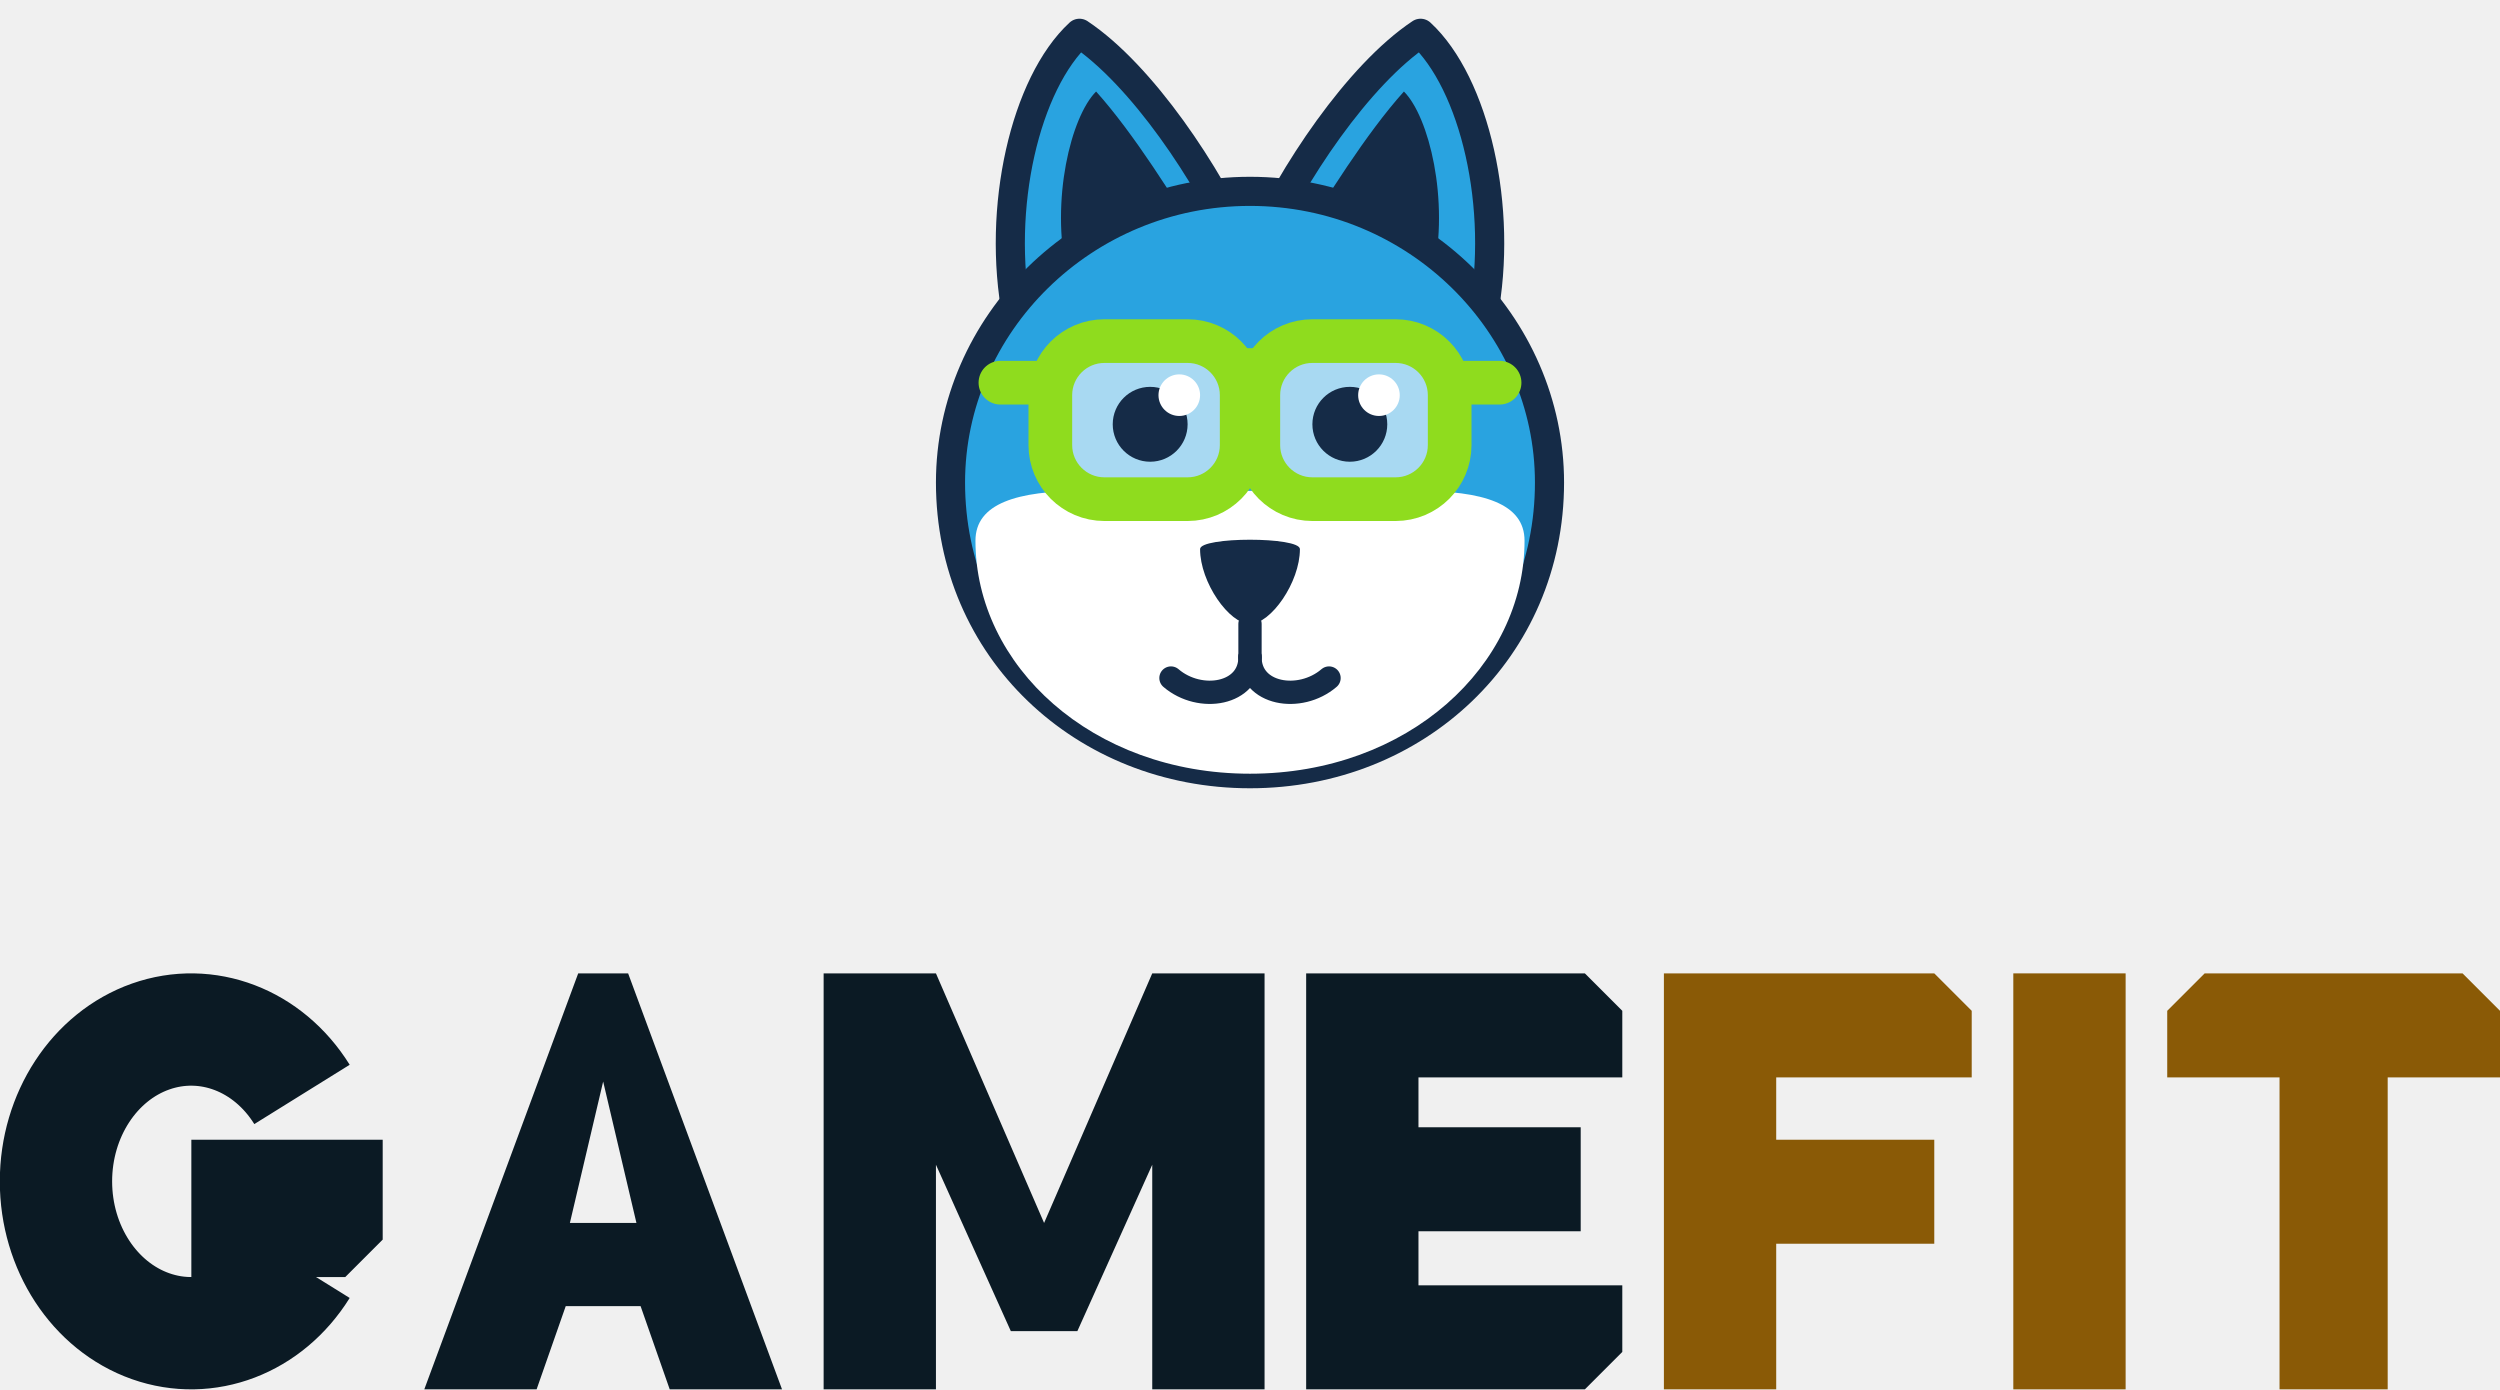
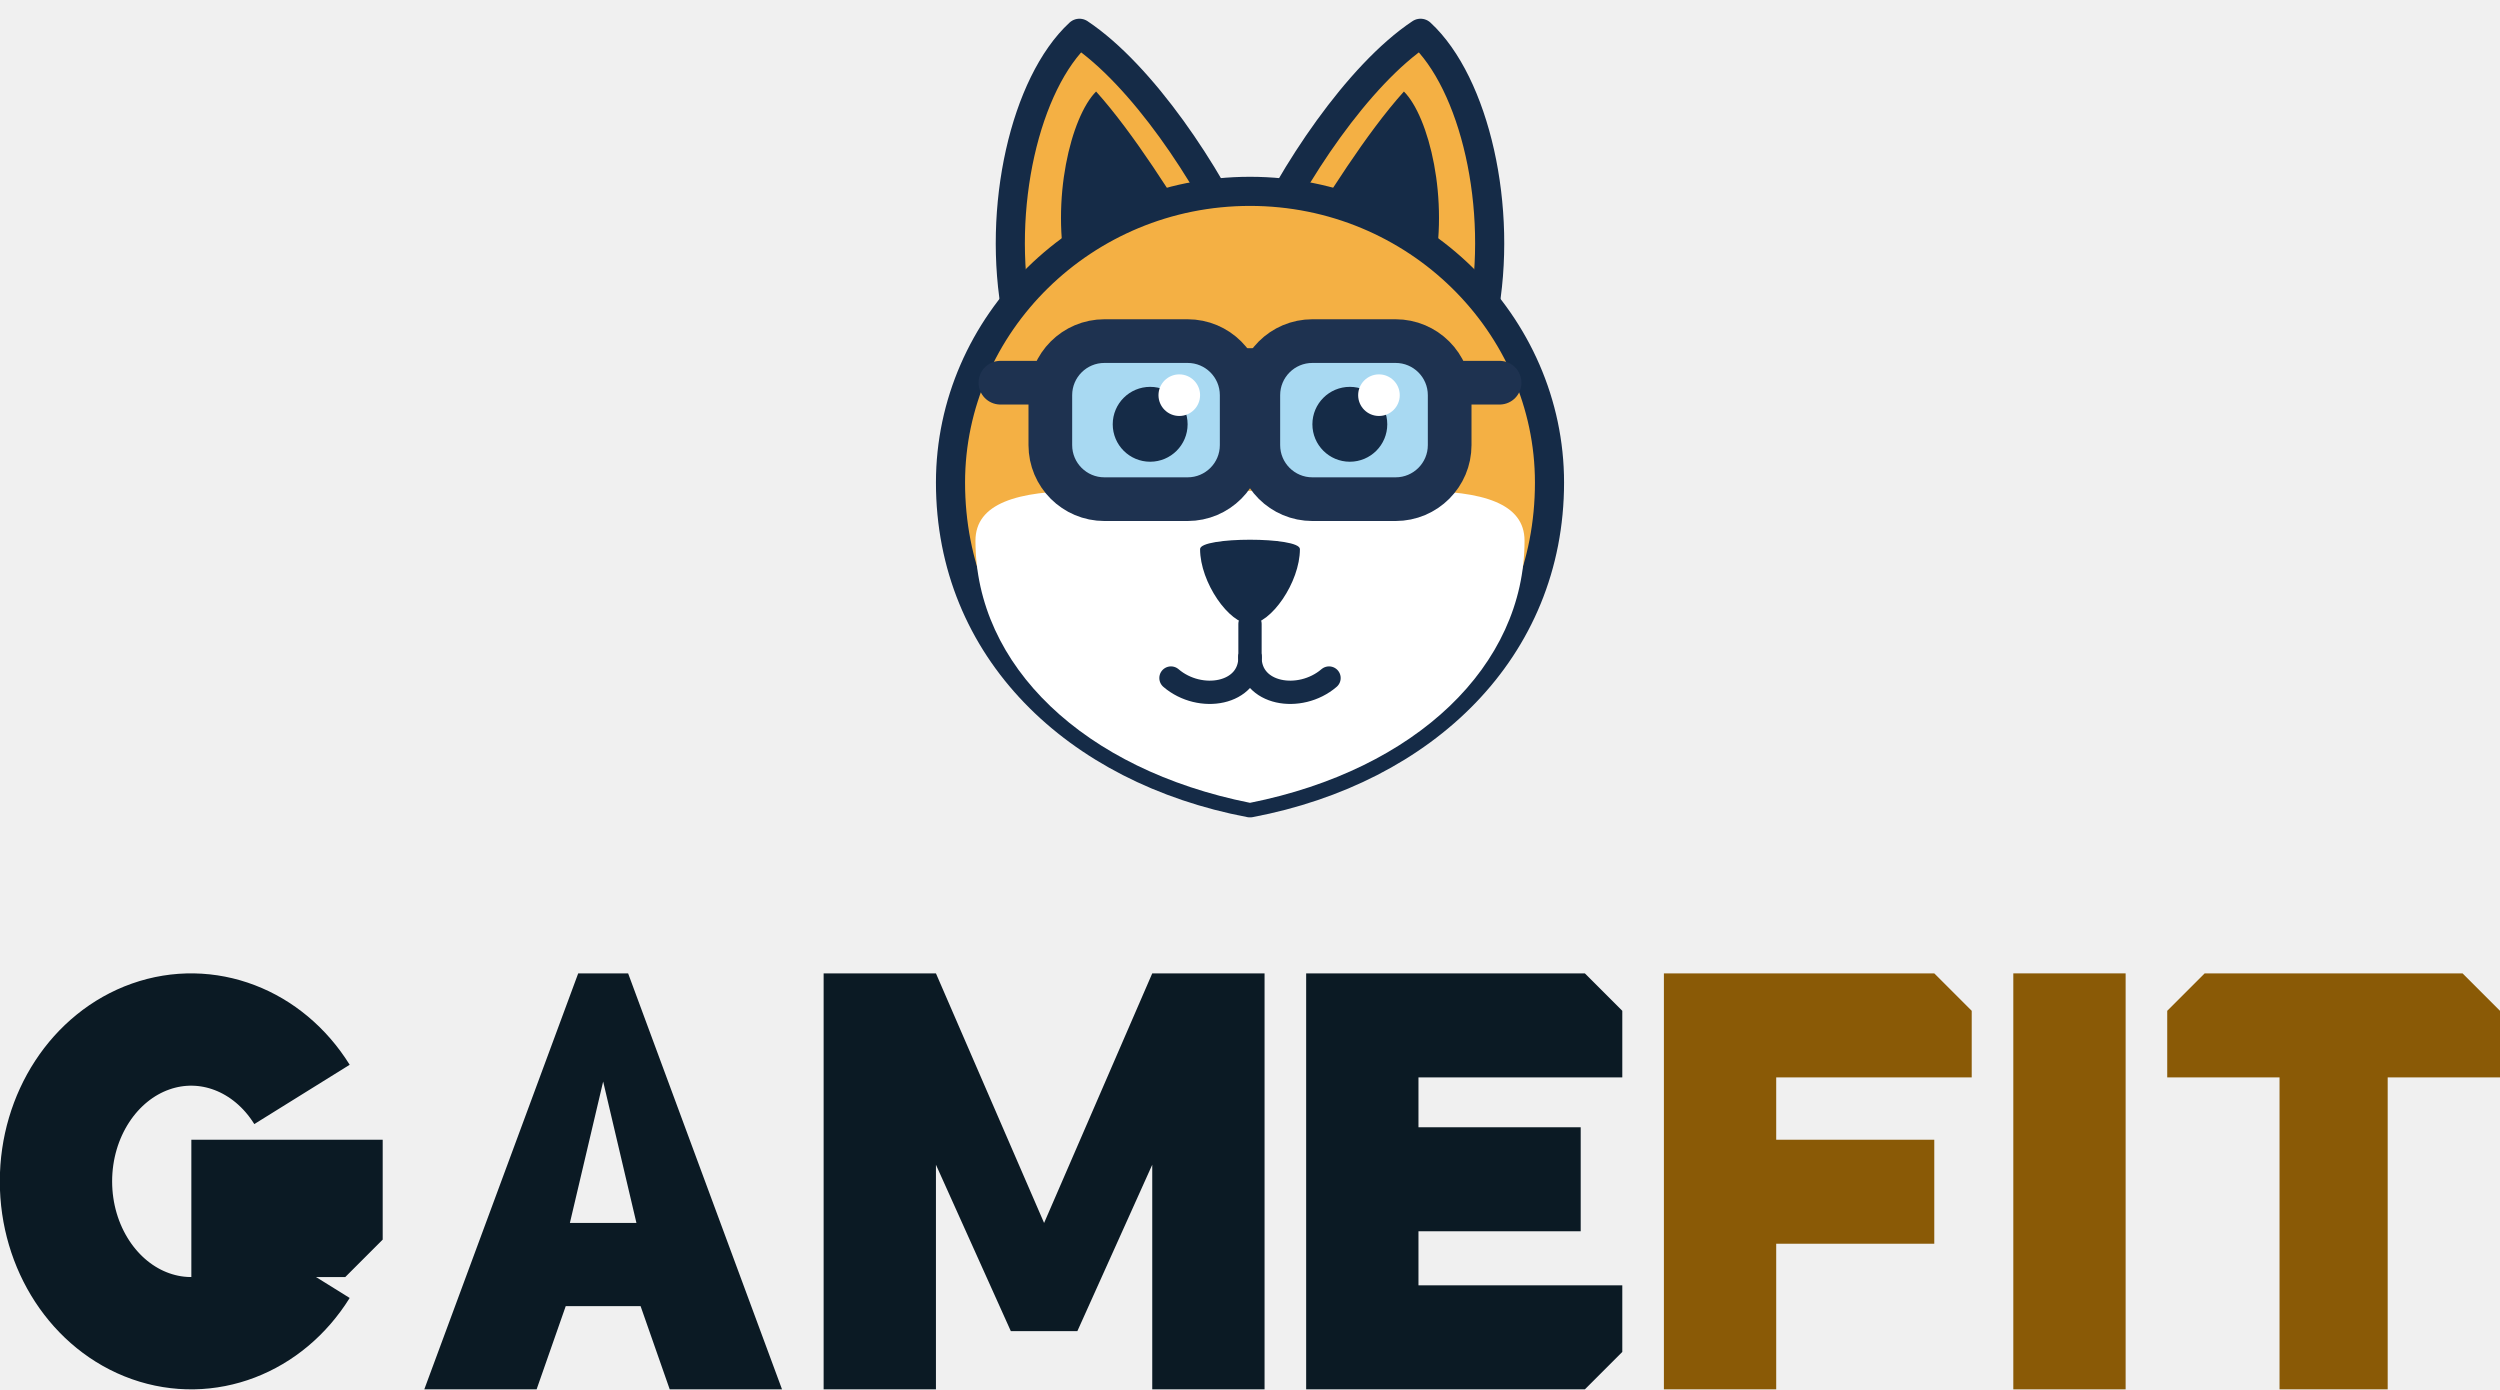
<svg xmlns="http://www.w3.org/2000/svg" viewBox="0 0 601 334" width="601" height="334" role="img" aria-label="GameFit">
  <g transform="translate(200.5,0)">
    <g stroke="#152B47" stroke-width="7" stroke-linejoin="round" stroke-linecap="round">
-       <path d="M44,76 C39,50 46,20 59,8 C74,18 90,42 98,60 Z" fill="#29A3E0" />
-       <path d="M156,76 C161,50 154,20 141,8 C126,18 110,42 102,60 Z" fill="#29A3E0" />
+       <path d="M44,76 C39,50 46,20 59,8 C74,18 90,42 98,60 Z" fill="#F4B044" />
+       <path d="M156,76 C161,50 154,20 141,8 C126,18 110,42 102,60 Z" fill="#F4B044" />
      <path d="M56,66 C52,48 57,28 63,22 C72,32 82,48 88,58 Z" fill="#152B47" stroke="none" />
      <path d="M144,66 C148,48 143,28 137,22 C128,32 118,48 112,58 Z" fill="#152B47" stroke="none" />
-       <path d="M100,46 C60,46 28,78 28,116 C28,156 60,186 100,186 C140,186 172,156 172,116 C172,78 140,46 100,46 Z" fill="#29A3E0" />
-       <path d="M34,130 C34,121 44,118 60,118 L140,118 C156,118 166,121 166,130 C166,160 138,186 100,186 C62,186 34,160 34,130 Z" fill="#FFFFFF" stroke="none" />
-       <path d="M40,92 L52,92" fill="none" stroke="#8FDC1E" stroke-width="10.5" />
-       <path d="M148,92 L160,92" fill="none" stroke="#8FDC1E" stroke-width="10.5" />
-       <path d="M97,90 L103,90" fill="none" stroke="#8FDC1E" stroke-width="12.6" />
-       <rect x="52" y="82" width="46" height="38" rx="13" fill="#A8D9F2" stroke="#8FDC1E" stroke-width="10.5" />
-       <rect x="102" y="82" width="46" height="38" rx="13" fill="#A8D9F2" stroke="#8FDC1E" stroke-width="10.5" />
+       <path d="M100,46 C60,46 28,78 28,116 C28,156 58,185 100,193 C142,185 172,156 172,116 C172,78 140,46 100,46 Z" fill="#F4B044" />
+       <path d="M34,130 C34,121 44,118 60,118 L140,118 C156,118 166,121 166,130 C166,160 140,185 100,193 C60,185 34,160 34,130 Z" fill="#FFFFFF" stroke="none" />
+       <path d="M40,92 L52,92" fill="none" stroke="#1E3250" stroke-width="10.5" />
+       <path d="M148,92 L160,92" fill="none" stroke="#1E3250" stroke-width="10.5" />
+       <path d="M97,90 L103,90" fill="none" stroke="#1E3250" stroke-width="12.6" />
+       <rect x="52" y="82" width="46" height="38" rx="13" fill="#A8D9F2" stroke="#1E3250" stroke-width="10.5" />
+       <rect x="102" y="82" width="46" height="38" rx="13" fill="#A8D9F2" stroke="#1E3250" stroke-width="10.5" />
      <circle cx="76" cy="102" r="9" fill="#152B47" stroke="none" />
      <circle cx="124" cy="102" r="9" fill="#152B47" stroke="none" />
      <circle cx="83" cy="95" r="5" fill="#FFFFFF" stroke="none" />
      <circle cx="131" cy="95" r="5" fill="#FFFFFF" stroke="none" />
      <path d="M88,132 C88,129 112,129 112,132 C112,140 105,150 100,150 C95,150 88,140 88,132 Z" fill="#152B47" stroke="none" />
      <path d="M100,150 L100,158" fill="none" stroke="#152B47" stroke-width="5.6" />
      <path d="M100,158 C100,167 88,169 81,163" fill="none" stroke="#152B47" stroke-width="5.6" />
      <path d="M100,158 C100,167 112,169 119,163" fill="none" stroke="#152B47" stroke-width="5.6" />
    </g>
  </g>
  <g transform="translate(0,234)">
    <g transform="translate(0,0)">
      <path d="M72.6,29.1 A32.5,36.5 0 1 0 72.6,70.9" stroke-width="27" stroke-linecap="butt" fill="none" stroke="#0B1A24" />
      <path d="M46,40 L92,40 L92,64 L83,73 L46,73 Z" fill="#0B1A24" />
    </g>
    <g transform="translate(102,0)">
      <path d="M37,0 L49,0 L86,100 L59,100 L52,80 L34,80 L27,100 L0,100 Z M43,26 L35,60 L51,60 Z" fill-rule="evenodd" fill="#0B1A24" />
    </g>
    <g transform="translate(198,0)">
      <path d="M0,100 L0,0 L27,0 L53,60 L79,0 L106,0 L106,100 L79,100 L79,46 L61,86 L45,86 L27,46 L27,100 Z" fill="#0B1A24" />
    </g>
    <g transform="translate(314,0)">
      <path d="M0,0 L67,0 L76,9 L76,25 L27,25 L27,37 L66,37 L66,62 L27,62 L27,75 L76,75 L76,91 L67,100 L0,100 Z" fill="#0B1A24" />
    </g>
    <g transform="translate(400,0)">
      <path d="M0,0 L65,0 L74,9 L74,25 L27,25 L27,40 L65,40 L65,65 L27,65 L27,100 L0,100 Z" fill="#8A5A06" />
    </g>
    <g transform="translate(484,0)">
      <path d="M0,0 L27,0 L27,100 L0,100 Z" fill="#8A5A06" />
    </g>
    <g transform="translate(521,0)">
      <path d="M9,0 L71,0 L80,9 L80,25 L53,25 L53,100 L27,100 L27,25 L0,25 L0,9 Z" fill="#8A5A06" />
    </g>
  </g>
</svg>
